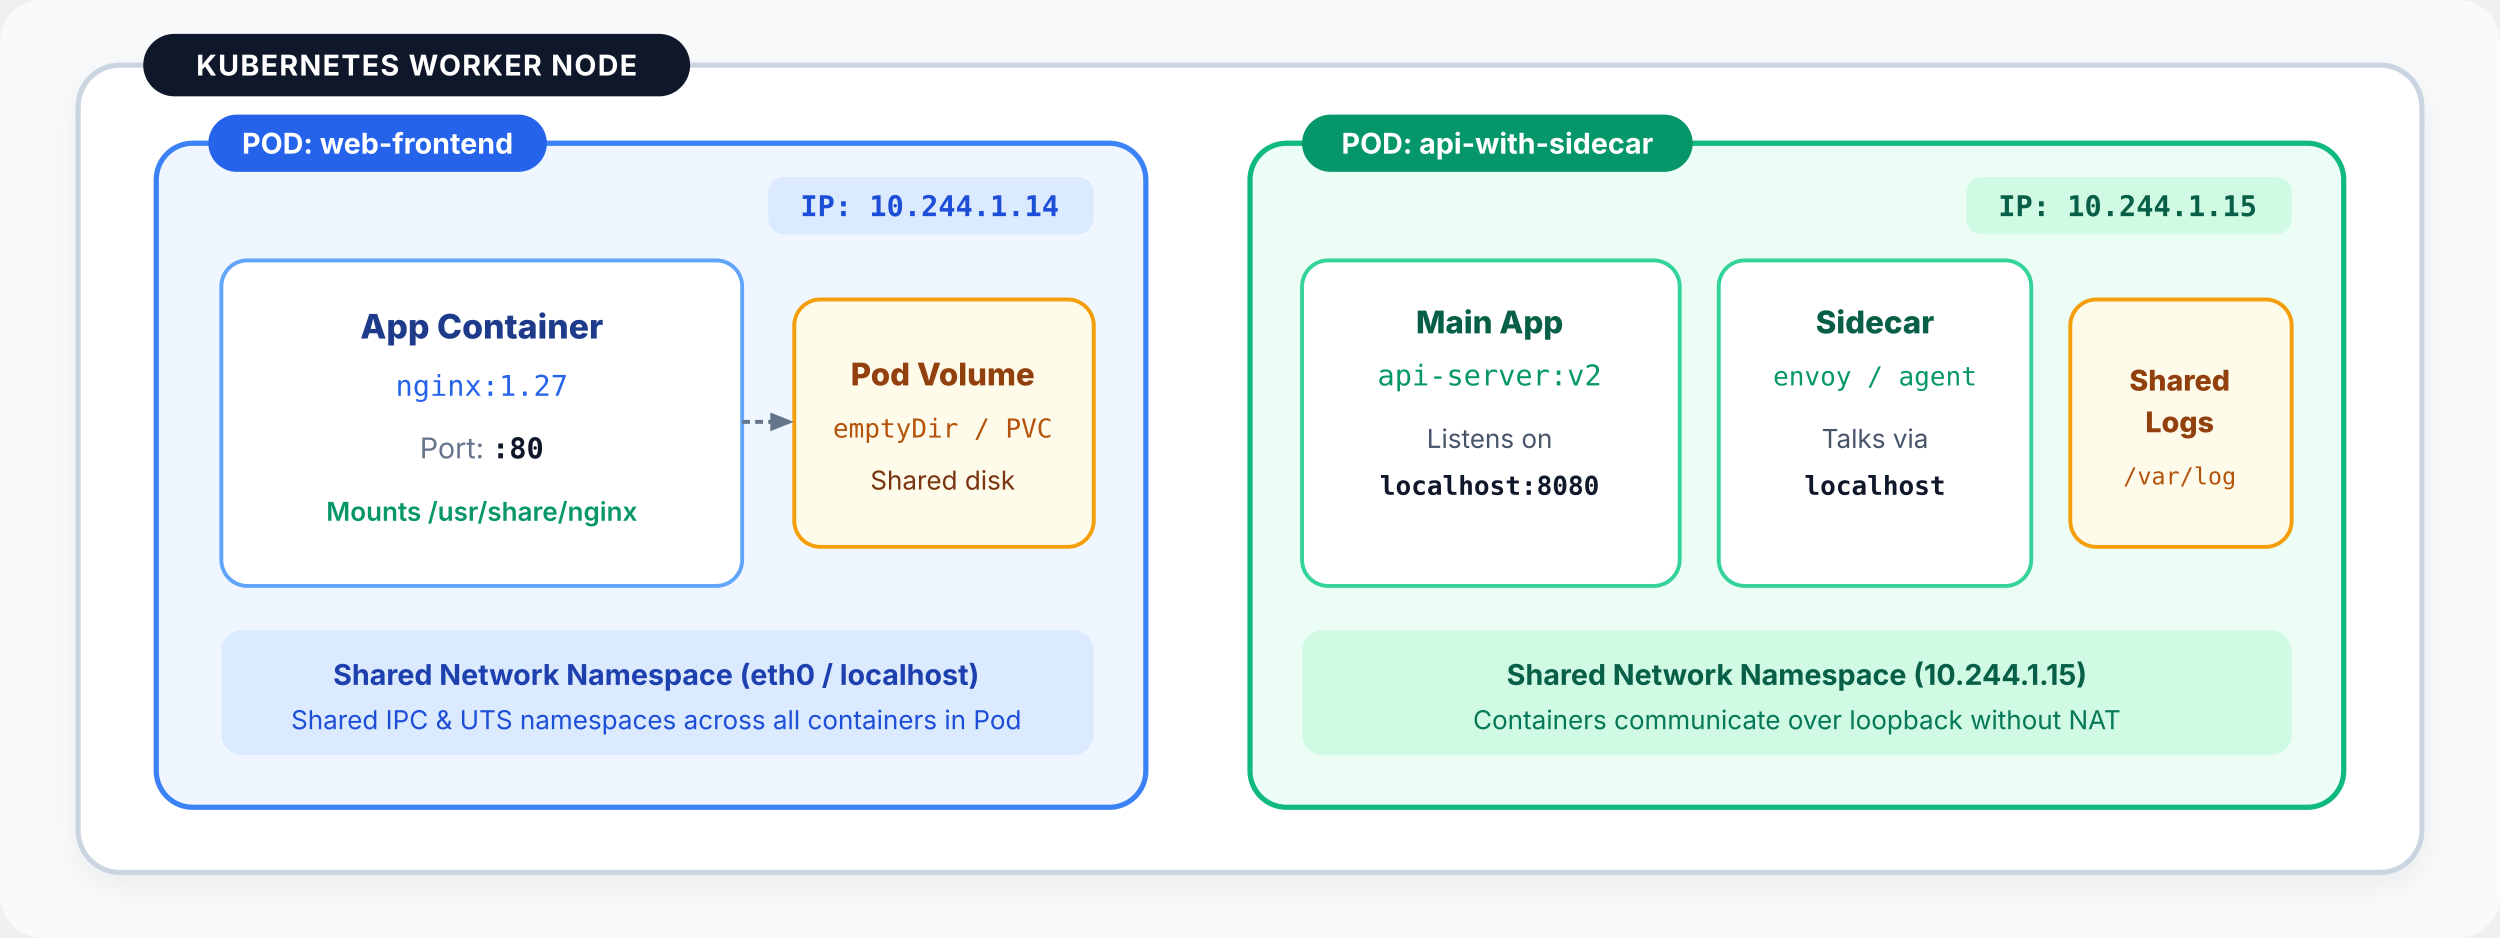
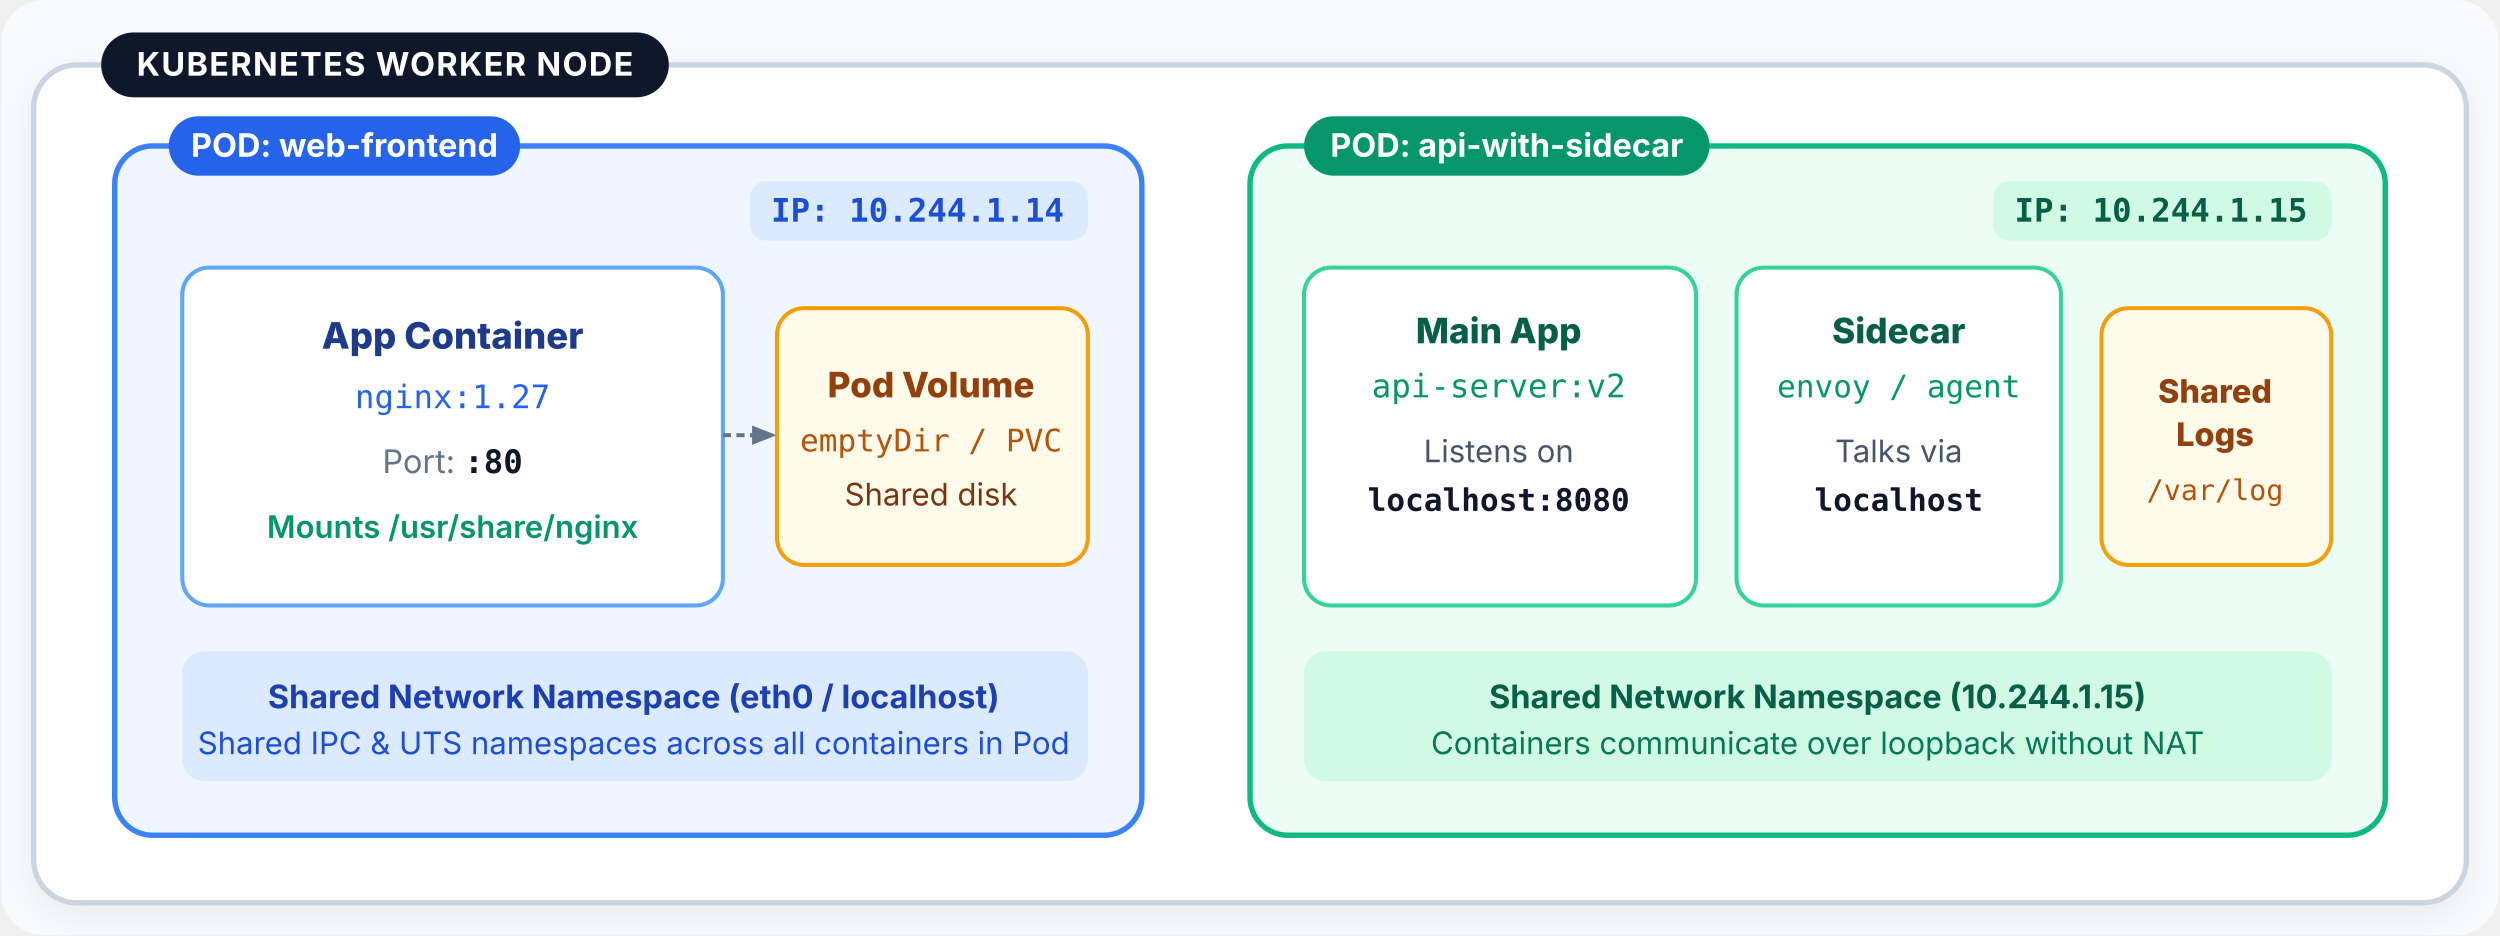
- <svg xmlns="http://www.w3.org/2000/svg" viewBox="0 0 960 360" font-family="'Inter', -apple-system, BlinkMacSystemFont, sans-serif">
+ <svg xmlns="http://www.w3.org/2000/svg" viewBox="18 1 924 346" width="1120" height="419" font-family="'Inter', -apple-system, BlinkMacSystemFont, sans-serif">
  <defs>
    <filter id="shadow" x="-5%" y="-5%" width="110%" height="115%">
      <feDropShadow dx="0" dy="4" stdDeviation="6" flood-color="#0f172a" flood-opacity="0.06" />
    </filter>
    <marker id="arrowSlate" viewBox="0 0 10 10" refX="8" refY="5" markerWidth="6" markerHeight="6" orient="auto-start-reverse">
      <path d="M 0 1 L 10 5 L 0 9 z" fill="#64748b" />
    </marker>
  </defs>
-   <rect width="960" height="360" rx="16" fill="#f8fafc" />
+   <rect x="18" y="1" width="924" height="346" rx="16" fill="#f8fafc" />
  <rect x="30" y="25" width="900" height="310" rx="16" fill="#ffffff" stroke="#cbd5e1" stroke-width="2" filter="url(#shadow)" />
  <rect x="55" y="13" width="210" height="24" rx="12" fill="#0f172a" />
-   <text x="160" y="29" text-anchor="middle" font-size="11" font-weight="700" fill="#ffffff" letter-spacing="0.5">KUBERNETES WORKER NODE</text>
+   <text x="160" y="29" text-anchor="middle" font-size="12" font-weight="700" fill="#ffffff" letter-spacing="0.5">KUBERNETES WORKER NODE</text>
  <rect x="60" y="55" width="380" height="255" rx="14" fill="#eff6ff" stroke="#3b82f6" stroke-width="2" />
  <rect x="80" y="44" width="130" height="22" rx="11" fill="#2563eb" />
-   <text x="145" y="59" text-anchor="middle" font-size="11" font-weight="700" fill="#ffffff">POD: web-frontend</text>
+   <text x="145" y="59" text-anchor="middle" font-size="12" font-weight="700" fill="#ffffff">POD: web-frontend</text>
  <rect x="295" y="68" width="125" height="22" rx="6" fill="#dbeafe" />
-   <text x="357" y="83" text-anchor="middle" font-family="'JetBrains Mono', monospace" font-size="11" font-weight="700" fill="#1d4ed8">IP: 10.244.1.14</text>
+   <text x="357" y="83" text-anchor="middle" font-family="'JetBrains Mono', monospace" font-size="12" font-weight="700" fill="#1d4ed8">IP: 10.244.1.14</text>
  <rect x="85" y="100" width="200" height="125" rx="10" fill="#ffffff" stroke="#60a5fa" stroke-width="1.5" />
-   <text x="185" y="130" text-anchor="middle" font-size="13" font-weight="800" fill="#1e3a8a">App Container</text>
-   <text x="185" y="152" text-anchor="middle" font-family="'JetBrains Mono', monospace" font-size="11" fill="#2563eb">nginx:1.27</text>
-   <text x="185" y="176" text-anchor="middle" font-size="11" fill="#64748b">Port: <tspan font-family="'JetBrains Mono', monospace" font-weight="700" fill="#0f172a">:80</tspan>
+   <text x="185" y="130" text-anchor="middle" font-size="13.5" font-weight="800" fill="#1e3a8a">App Container</text>
+   <text x="185" y="152" text-anchor="middle" font-family="'JetBrains Mono', monospace" font-size="12" fill="#2563eb">nginx:1.27</text>
+   <text x="185" y="176" text-anchor="middle" font-size="12" fill="#64748b">Port: <tspan font-family="'JetBrains Mono', monospace" font-weight="700" fill="#0f172a">:80</tspan>
  </text>
-   <text x="185" y="200" text-anchor="middle" font-size="10" fill="#059669" font-weight="600">Mounts /usr/share/nginx</text>
+   <text x="185" y="200" text-anchor="middle" font-size="11.5" fill="#059669" font-weight="600">Mounts /usr/share/nginx</text>
  <rect x="305" y="115" width="115" height="95" rx="10" fill="#fffbeb" stroke="#f59e0b" stroke-width="1.5" />
-   <text x="362" y="148" text-anchor="middle" font-size="12" font-weight="800" fill="#92400e">Pod Volume</text>
-   <text x="362" y="168" text-anchor="middle" font-family="'JetBrains Mono', monospace" font-size="10" fill="#b45309">emptyDir / PVC</text>
-   <text x="362" y="188" text-anchor="middle" font-size="10" fill="#78350f">Shared disk</text>
+   <text x="362" y="148" text-anchor="middle" font-size="13" font-weight="800" fill="#92400e">Pod Volume</text>
+   <text x="362" y="168" text-anchor="middle" font-family="'JetBrains Mono', monospace" font-size="11.5" fill="#b45309">emptyDir / PVC</text>
+   <text x="362" y="188" text-anchor="middle" font-size="11.5" fill="#78350f">Shared disk</text>
  <line x1="285" y1="162" x2="303" y2="162" stroke="#64748b" stroke-width="1.5" stroke-dasharray="3 2" marker-end="url(#arrowSlate)" />
  <rect x="85" y="242" width="335" height="48" rx="8" fill="#dbeafe" />
-   <text x="252" y="263" text-anchor="middle" font-size="11" font-weight="700" fill="#1e40af">Shared Network Namespace (eth0 / localhost)</text>
-   <text x="252" y="280" text-anchor="middle" font-size="10" fill="#1d4ed8">Shared IPC &amp; UTS namespaces across all containers in Pod</text>
+   <text x="252" y="263" text-anchor="middle" font-size="12" font-weight="700" fill="#1e40af">Shared Network Namespace (eth0 / localhost)</text>
+   <text x="252" y="280" text-anchor="middle" font-size="11.5" fill="#1d4ed8">Shared IPC &amp; UTS namespaces across all containers in Pod</text>
  <rect x="480" y="55" width="420" height="255" rx="14" fill="#ecfdf5" stroke="#10b981" stroke-width="2" />
  <rect x="500" y="44" width="150" height="22" rx="11" fill="#059669" />
-   <text x="575" y="59" text-anchor="middle" font-size="11" font-weight="700" fill="#ffffff">POD: api-with-sidecar</text>
+   <text x="575" y="59" text-anchor="middle" font-size="12" font-weight="700" fill="#ffffff">POD: api-with-sidecar</text>
  <rect x="755" y="68" width="125" height="22" rx="6" fill="#d1fae5" />
-   <text x="817" y="83" text-anchor="middle" font-family="'JetBrains Mono', monospace" font-size="11" font-weight="700" fill="#065f46">IP: 10.244.1.15</text>
+   <text x="817" y="83" text-anchor="middle" font-family="'JetBrains Mono', monospace" font-size="12" font-weight="700" fill="#065f46">IP: 10.244.1.15</text>
  <rect x="500" y="100" width="145" height="125" rx="10" fill="#ffffff" stroke="#34d399" stroke-width="1.5" />
-   <text x="572" y="128" text-anchor="middle" font-size="12" font-weight="800" fill="#065f46">Main App</text>
-   <text x="572" y="148" text-anchor="middle" font-family="'JetBrains Mono', monospace" font-size="11" fill="#059669">api-server:v2</text>
-   <text x="572" y="172" text-anchor="middle" font-size="10" fill="#475569">Listens on</text>
-   <text x="572" y="190" text-anchor="middle" font-family="'JetBrains Mono', monospace" font-size="10" font-weight="700" fill="#0f172a">localhost:8080</text>
+   <text x="572" y="128" text-anchor="middle" font-size="13" font-weight="800" fill="#065f46">Main App</text>
+   <text x="572" y="148" text-anchor="middle" font-family="'JetBrains Mono', monospace" font-size="12" fill="#059669">api-server:v2</text>
+   <text x="572" y="172" text-anchor="middle" font-size="11.5" fill="#475569">Listens on</text>
+   <text x="572" y="190" text-anchor="middle" font-family="'JetBrains Mono', monospace" font-size="11.5" font-weight="700" fill="#0f172a">localhost:8080</text>
  <rect x="660" y="100" width="120" height="125" rx="10" fill="#ffffff" stroke="#34d399" stroke-width="1.5" />
-   <text x="720" y="128" text-anchor="middle" font-size="12" font-weight="800" fill="#065f46">Sidecar</text>
-   <text x="720" y="148" text-anchor="middle" font-family="'JetBrains Mono', monospace" font-size="10" fill="#059669">envoy / agent</text>
-   <text x="720" y="172" text-anchor="middle" font-size="10" fill="#475569">Talks via</text>
-   <text x="720" y="190" text-anchor="middle" font-family="'JetBrains Mono', monospace" font-size="10" font-weight="700" fill="#0f172a">localhost</text>
+   <text x="720" y="128" text-anchor="middle" font-size="13" font-weight="800" fill="#065f46">Sidecar</text>
+   <text x="720" y="148" text-anchor="middle" font-family="'JetBrains Mono', monospace" font-size="11.5" fill="#059669">envoy / agent</text>
+   <text x="720" y="172" text-anchor="middle" font-size="11.5" fill="#475569">Talks via</text>
+   <text x="720" y="190" text-anchor="middle" font-family="'JetBrains Mono', monospace" font-size="11.5" font-weight="700" fill="#0f172a">localhost</text>
  <rect x="795" y="115" width="85" height="95" rx="10" fill="#fffbeb" stroke="#f59e0b" stroke-width="1.5" />
-   <text x="837" y="150" text-anchor="middle" font-size="11" font-weight="800" fill="#92400e">Shared</text>
-   <text x="837" y="166" text-anchor="middle" font-size="11" font-weight="800" fill="#92400e">Logs</text>
-   <text x="837" y="186" text-anchor="middle" font-family="'JetBrains Mono', monospace" font-size="9" fill="#b45309">/var/log</text>
+   <text x="837" y="150" text-anchor="middle" font-size="12" font-weight="800" fill="#92400e">Shared</text>
+   <text x="837" y="166" text-anchor="middle" font-size="12" font-weight="800" fill="#92400e">Logs</text>
+   <text x="837" y="186" text-anchor="middle" font-family="'JetBrains Mono', monospace" font-size="10.5" fill="#b45309">/var/log</text>
  <rect x="500" y="242" width="380" height="48" rx="8" fill="#d1fae5" />
-   <text x="690" y="263" text-anchor="middle" font-size="11" font-weight="700" fill="#065f46">Shared Network Namespace (10.244.1.15)</text>
-   <text x="690" y="280" text-anchor="middle" font-size="10" fill="#047857">Containers communicate over loopback without NAT</text>
+   <text x="690" y="263" text-anchor="middle" font-size="12" font-weight="700" fill="#065f46">Shared Network Namespace (10.244.1.15)</text>
+   <text x="690" y="280" text-anchor="middle" font-size="11.5" fill="#047857">Containers communicate over loopback without NAT</text>
</svg>
